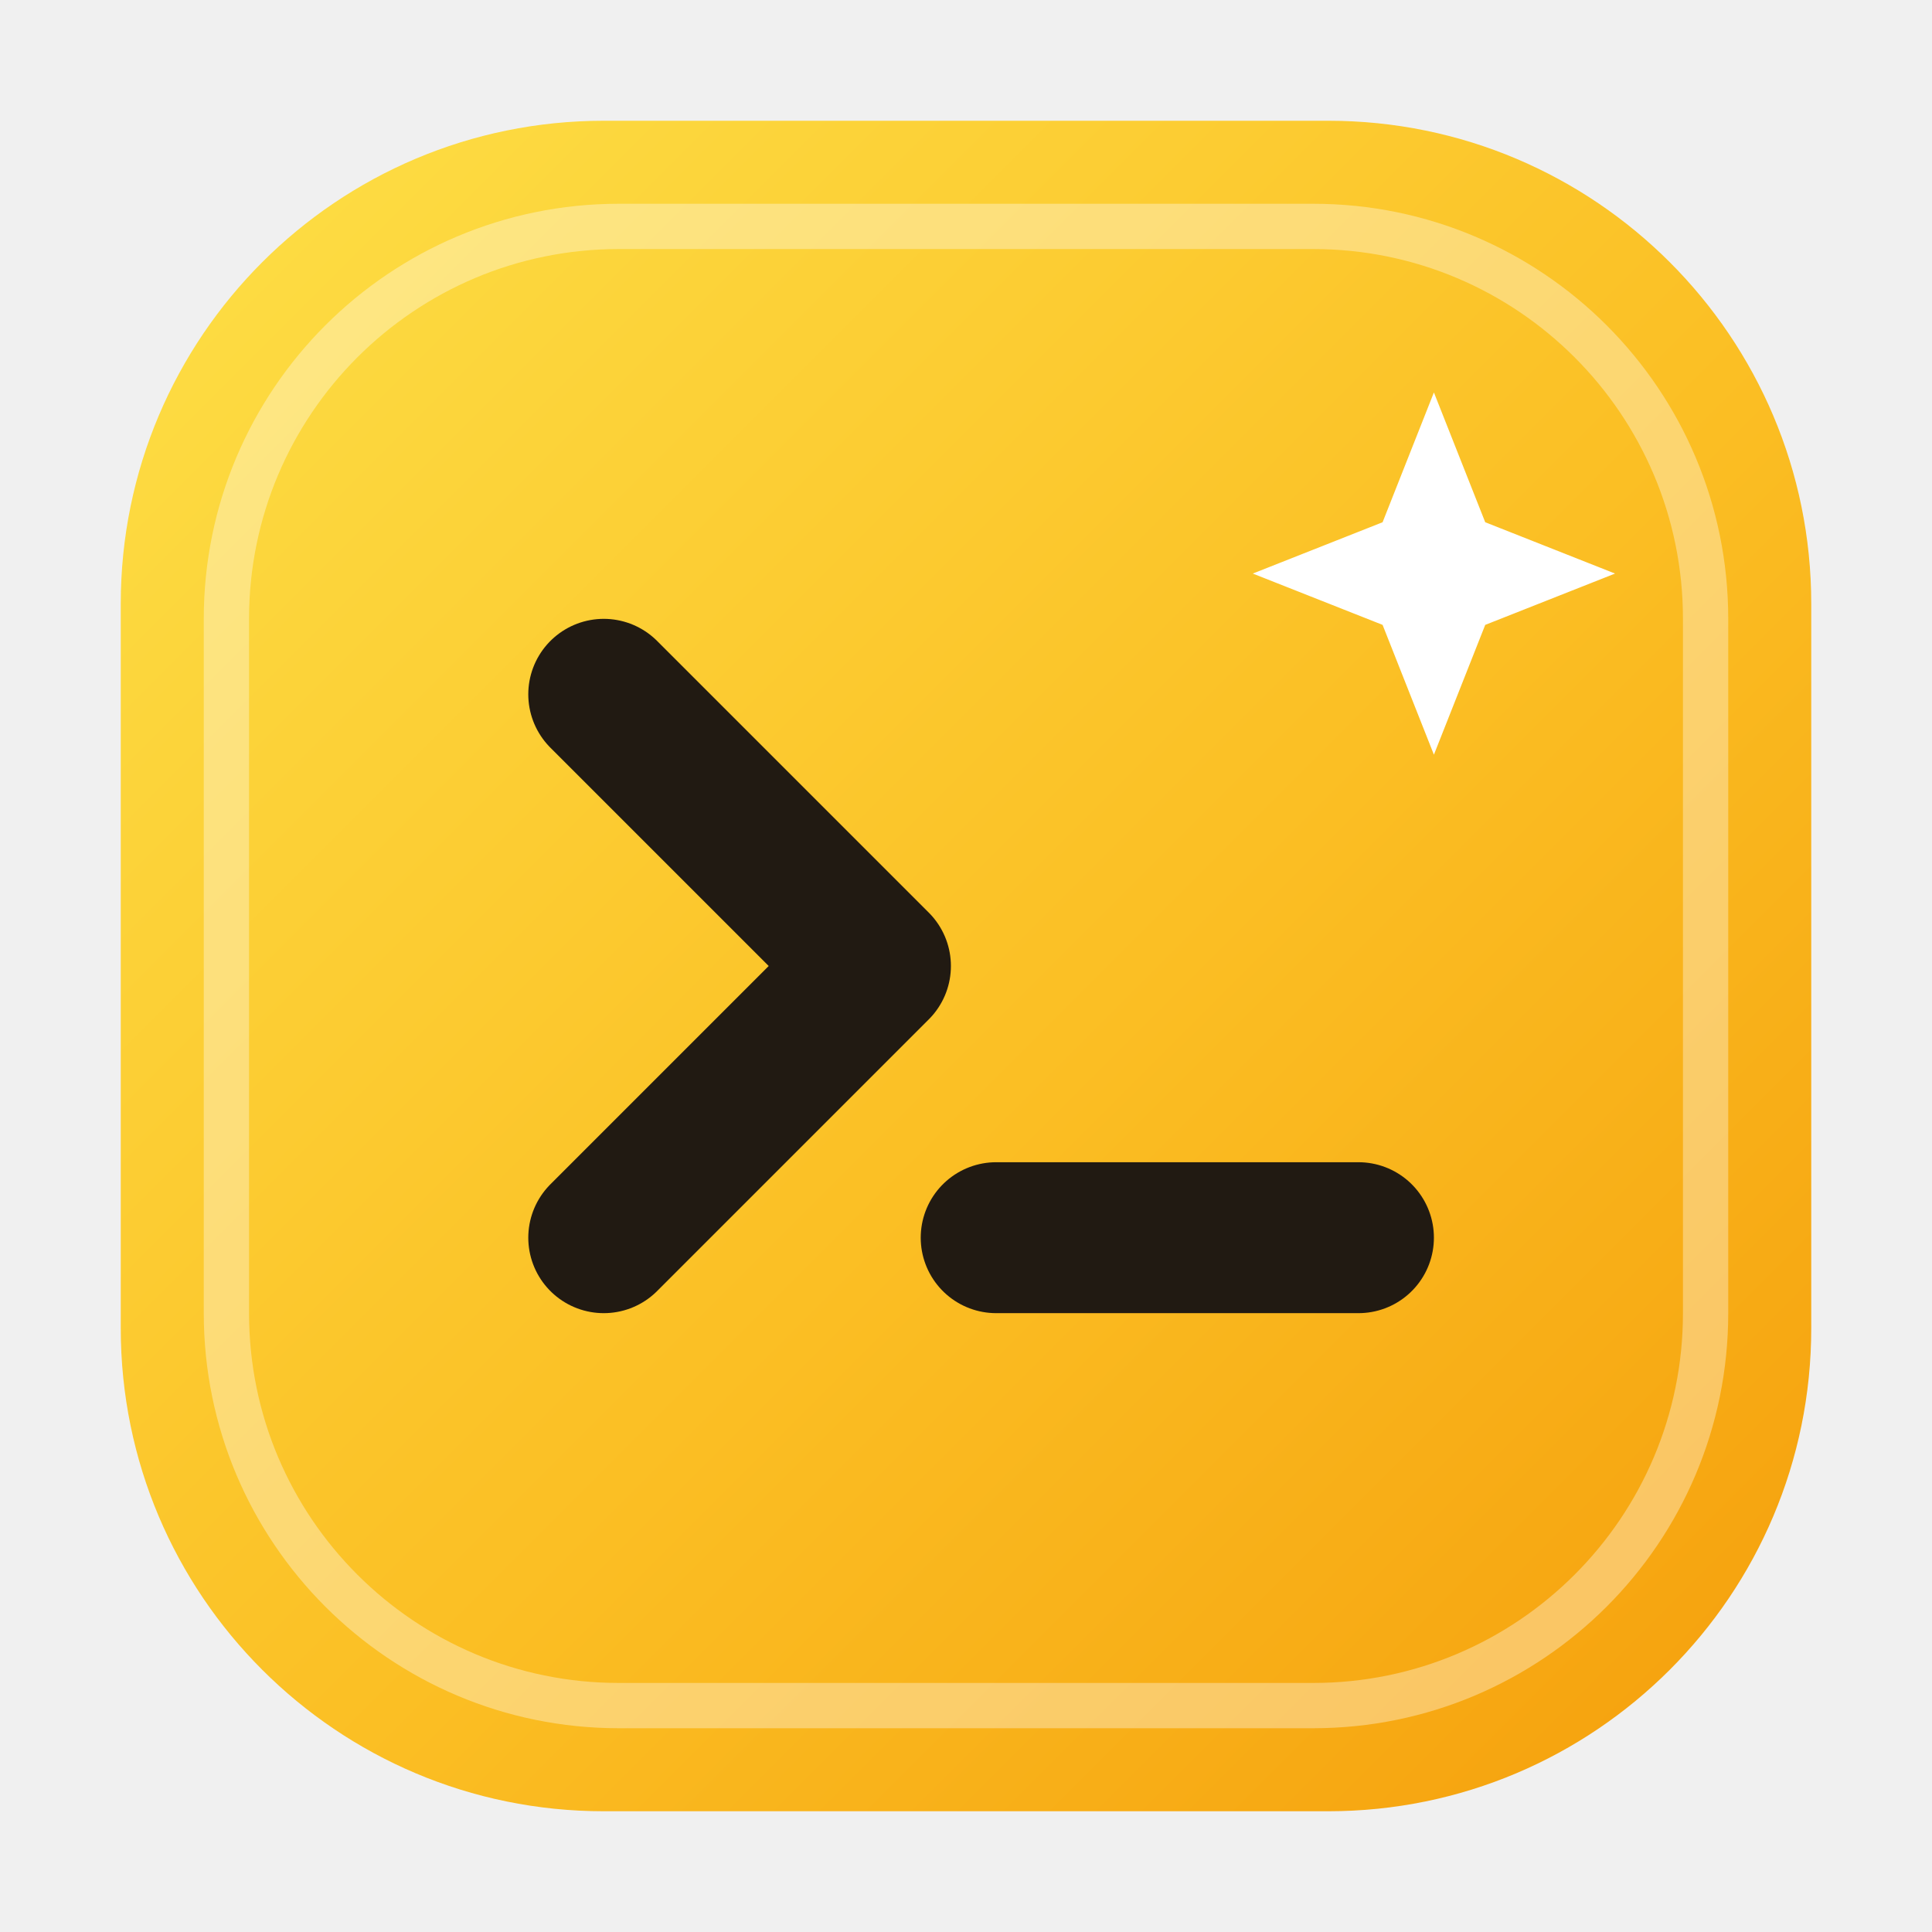
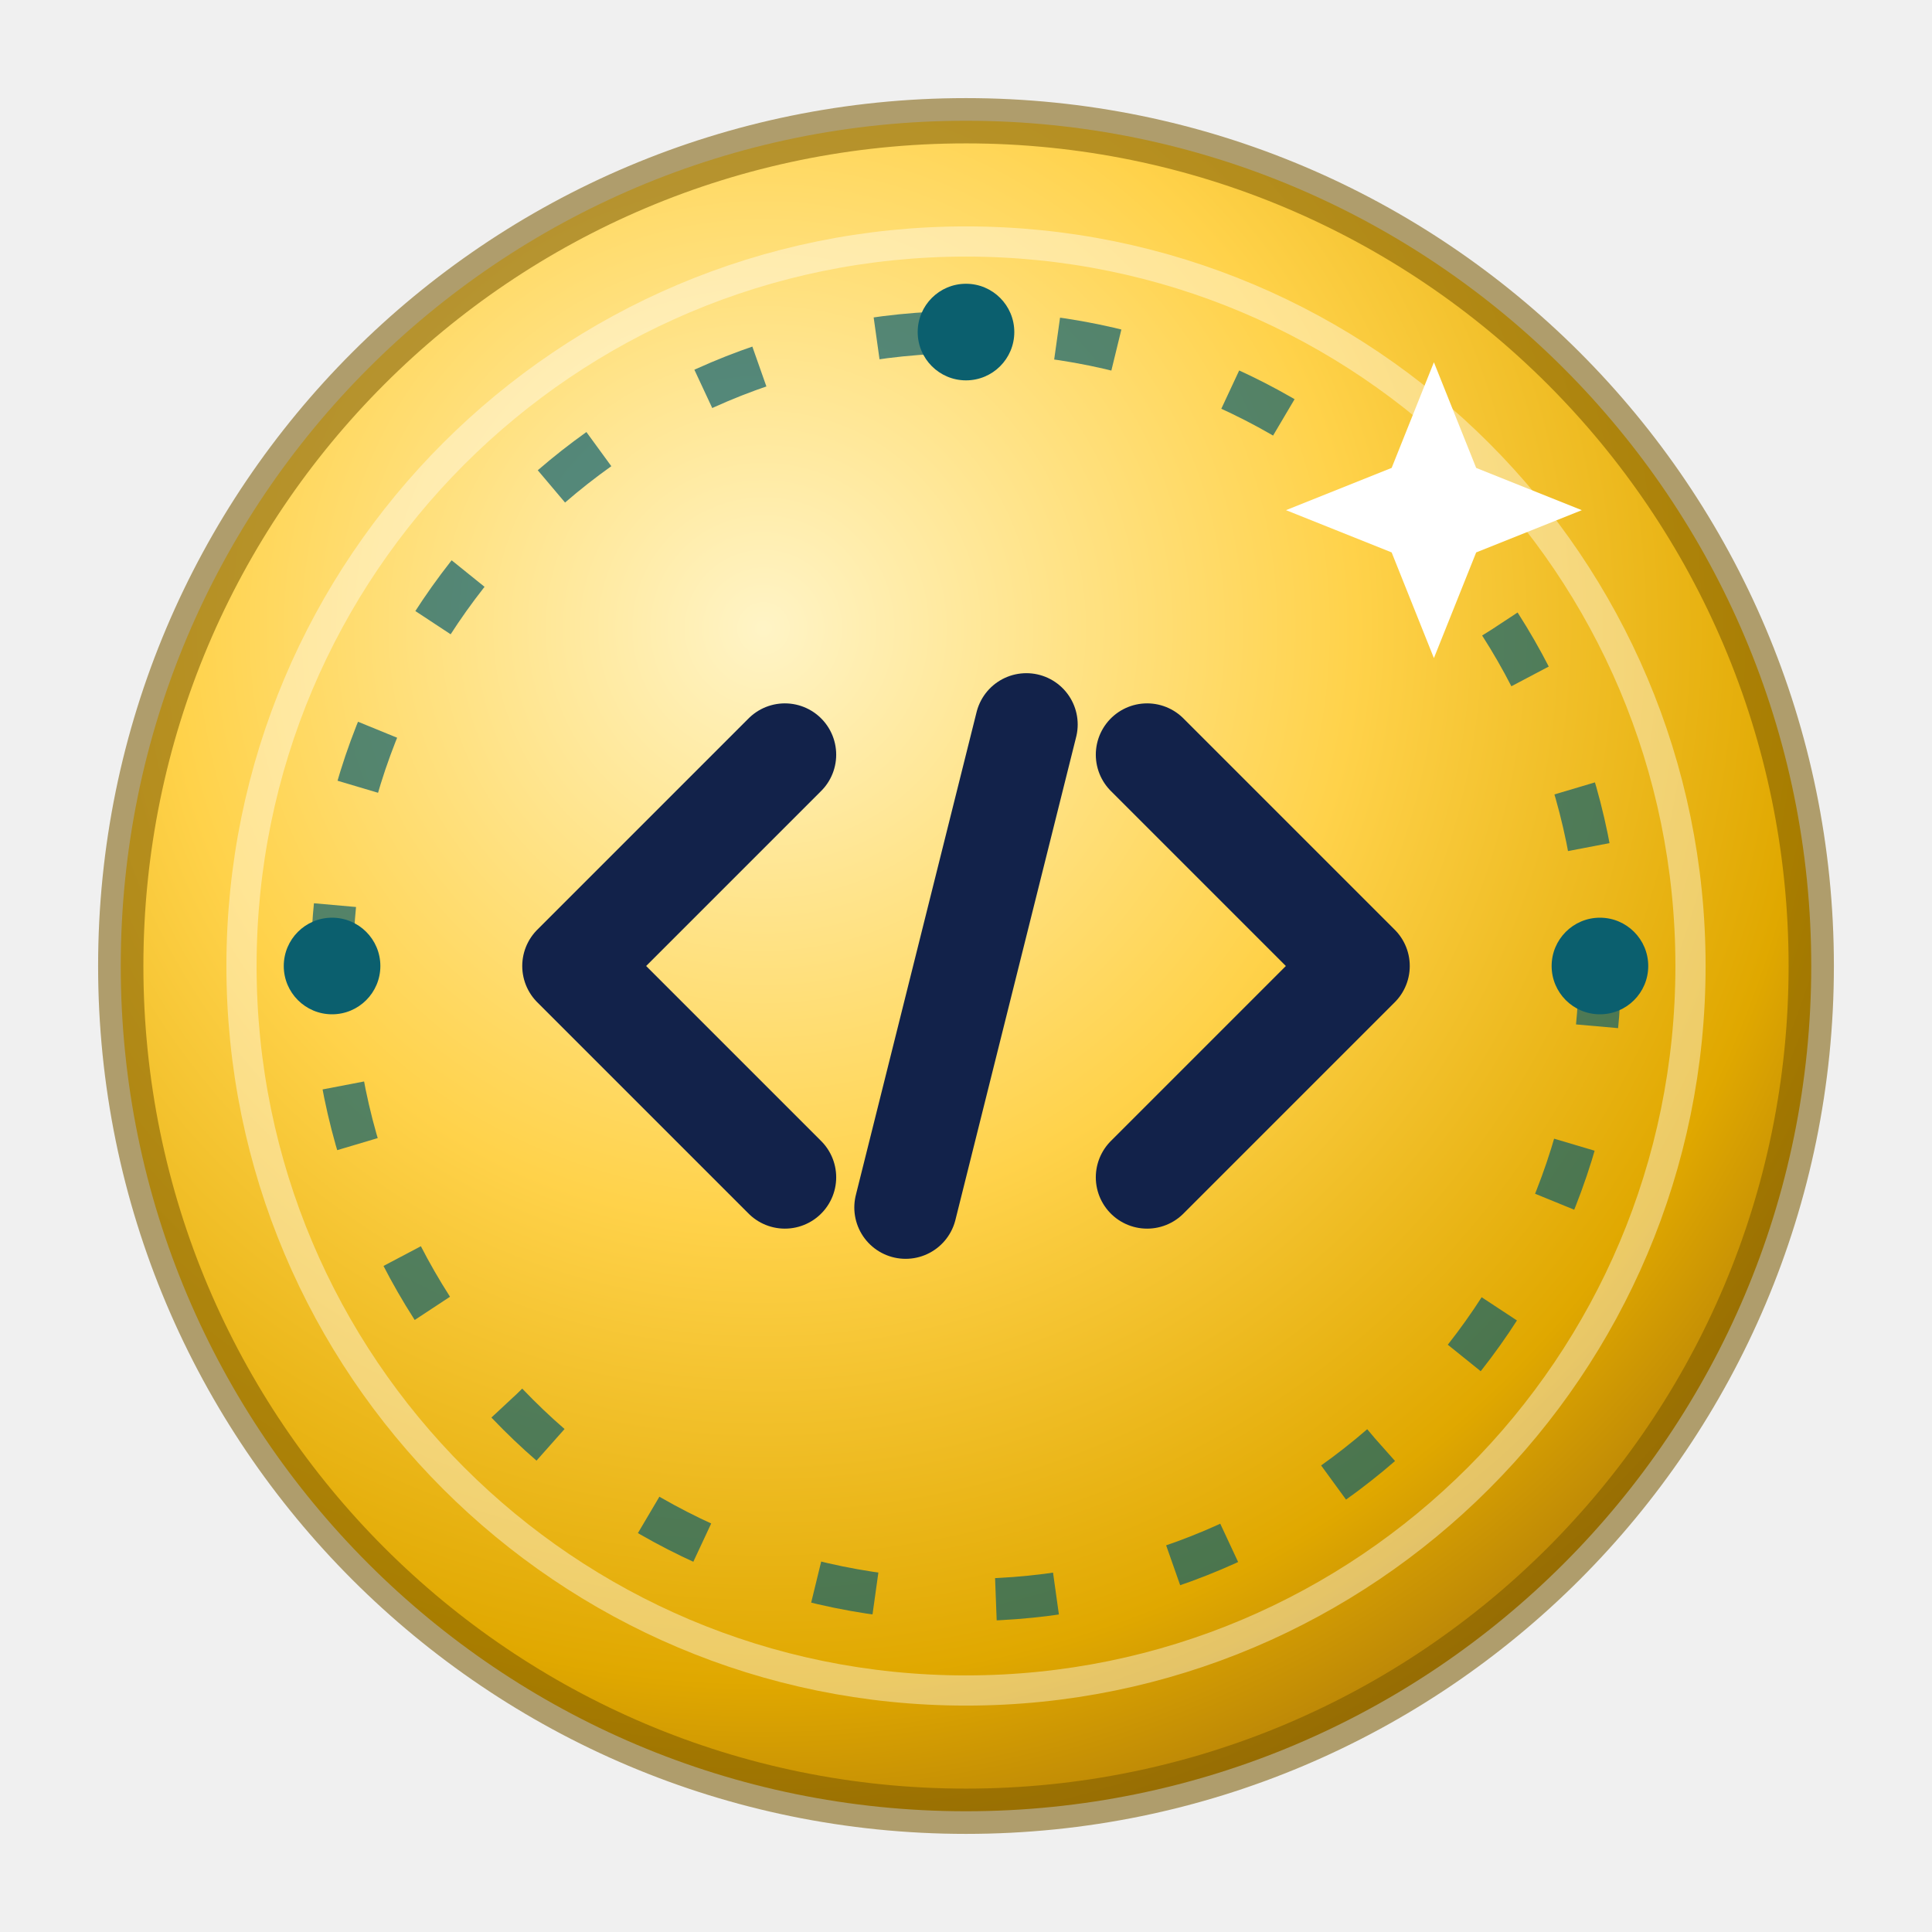
<svg xmlns="http://www.w3.org/2000/svg" viewBox="0 0 64 64" role="img" aria-label="O Show da Computação">
  <defs>
-     <linearGradient id="osdcGold" x1="0" y1="0" x2="1" y2="1">
-       <stop offset="0" stop-color="#FDE047" />
-       <stop offset="0.55" stop-color="#FBBF24" />
-       <stop offset="1" stop-color="#F59E0B" />
-     </linearGradient>
+     <radialGradient id="osdcCoin" cx="38%" cy="30%" r="78%">
+       <stop offset="0" stop-color="#fff4c6" />
+       <stop offset="45%" stop-color="#ffd24a" />
+       <stop offset="80%" stop-color="#e0a800" />
+       <stop offset="100%" stop-color="#a9760a" />
+     </radialGradient>
  </defs>
-   <rect x="4" y="4" width="56" height="56" rx="16" fill="url(#osdcGold)" />
-   <rect x="7.5" y="7.5" width="49" height="49" rx="13" fill="none" stroke="#ffffff" stroke-opacity="0.35" stroke-width="1.5" />
-   <path d="M20 23 l9 9 -9 9" fill="none" stroke="#211a12" stroke-width="5" stroke-linecap="round" stroke-linejoin="round" />
-   <line x1="33" y1="41" x2="45" y2="41" stroke="#211a12" stroke-width="5" stroke-linecap="round" />
-   <path d="M47.5 13 l1.7 4.3 4.3 1.7 -4.3 1.7 -1.7 4.3 -1.7 -4.3 -4.3 -1.7 4.3 -1.7z" fill="#ffffff" />
+   <circle cx="32" cy="32" r="28" fill="url(#osdcCoin)" />
+   <circle cx="32" cy="32" r="28" fill="none" stroke="#7a5900" stroke-width="1.5" opacity="0.55" />
+   <circle cx="32" cy="32" r="24" fill="none" stroke="#ffffff" stroke-width="1" opacity="0.4" />
+   <circle cx="32" cy="32" r="21" fill="none" stroke="#0b5f6e" stroke-width="1.4" stroke-dasharray="2 4" opacity="0.7" />
+   <circle cx="32" cy="11" r="1.6" fill="#0b5f6e" />
+   <circle cx="53" cy="32" r="1.6" fill="#0b5f6e" />
+   <circle cx="11" cy="32" r="1.6" fill="#0b5f6e" />
+   <g fill="none" stroke="#12224a" stroke-width="3.4" stroke-linecap="round" stroke-linejoin="round">
+     <path d="M26 25 L19 32 L26 39" />
+     <path d="M38 25 L45 32 L38 39" />
+     <path d="M30 40 L34 24" />
+   </g>
+   <path d="M47.5 12 l1.4 3.5 3.5 1.4 -3.5 1.4 -1.4 3.5 -1.4 -3.5 -3.5 -1.4 3.5 -1.4z" fill="#ffffff" />
</svg>
